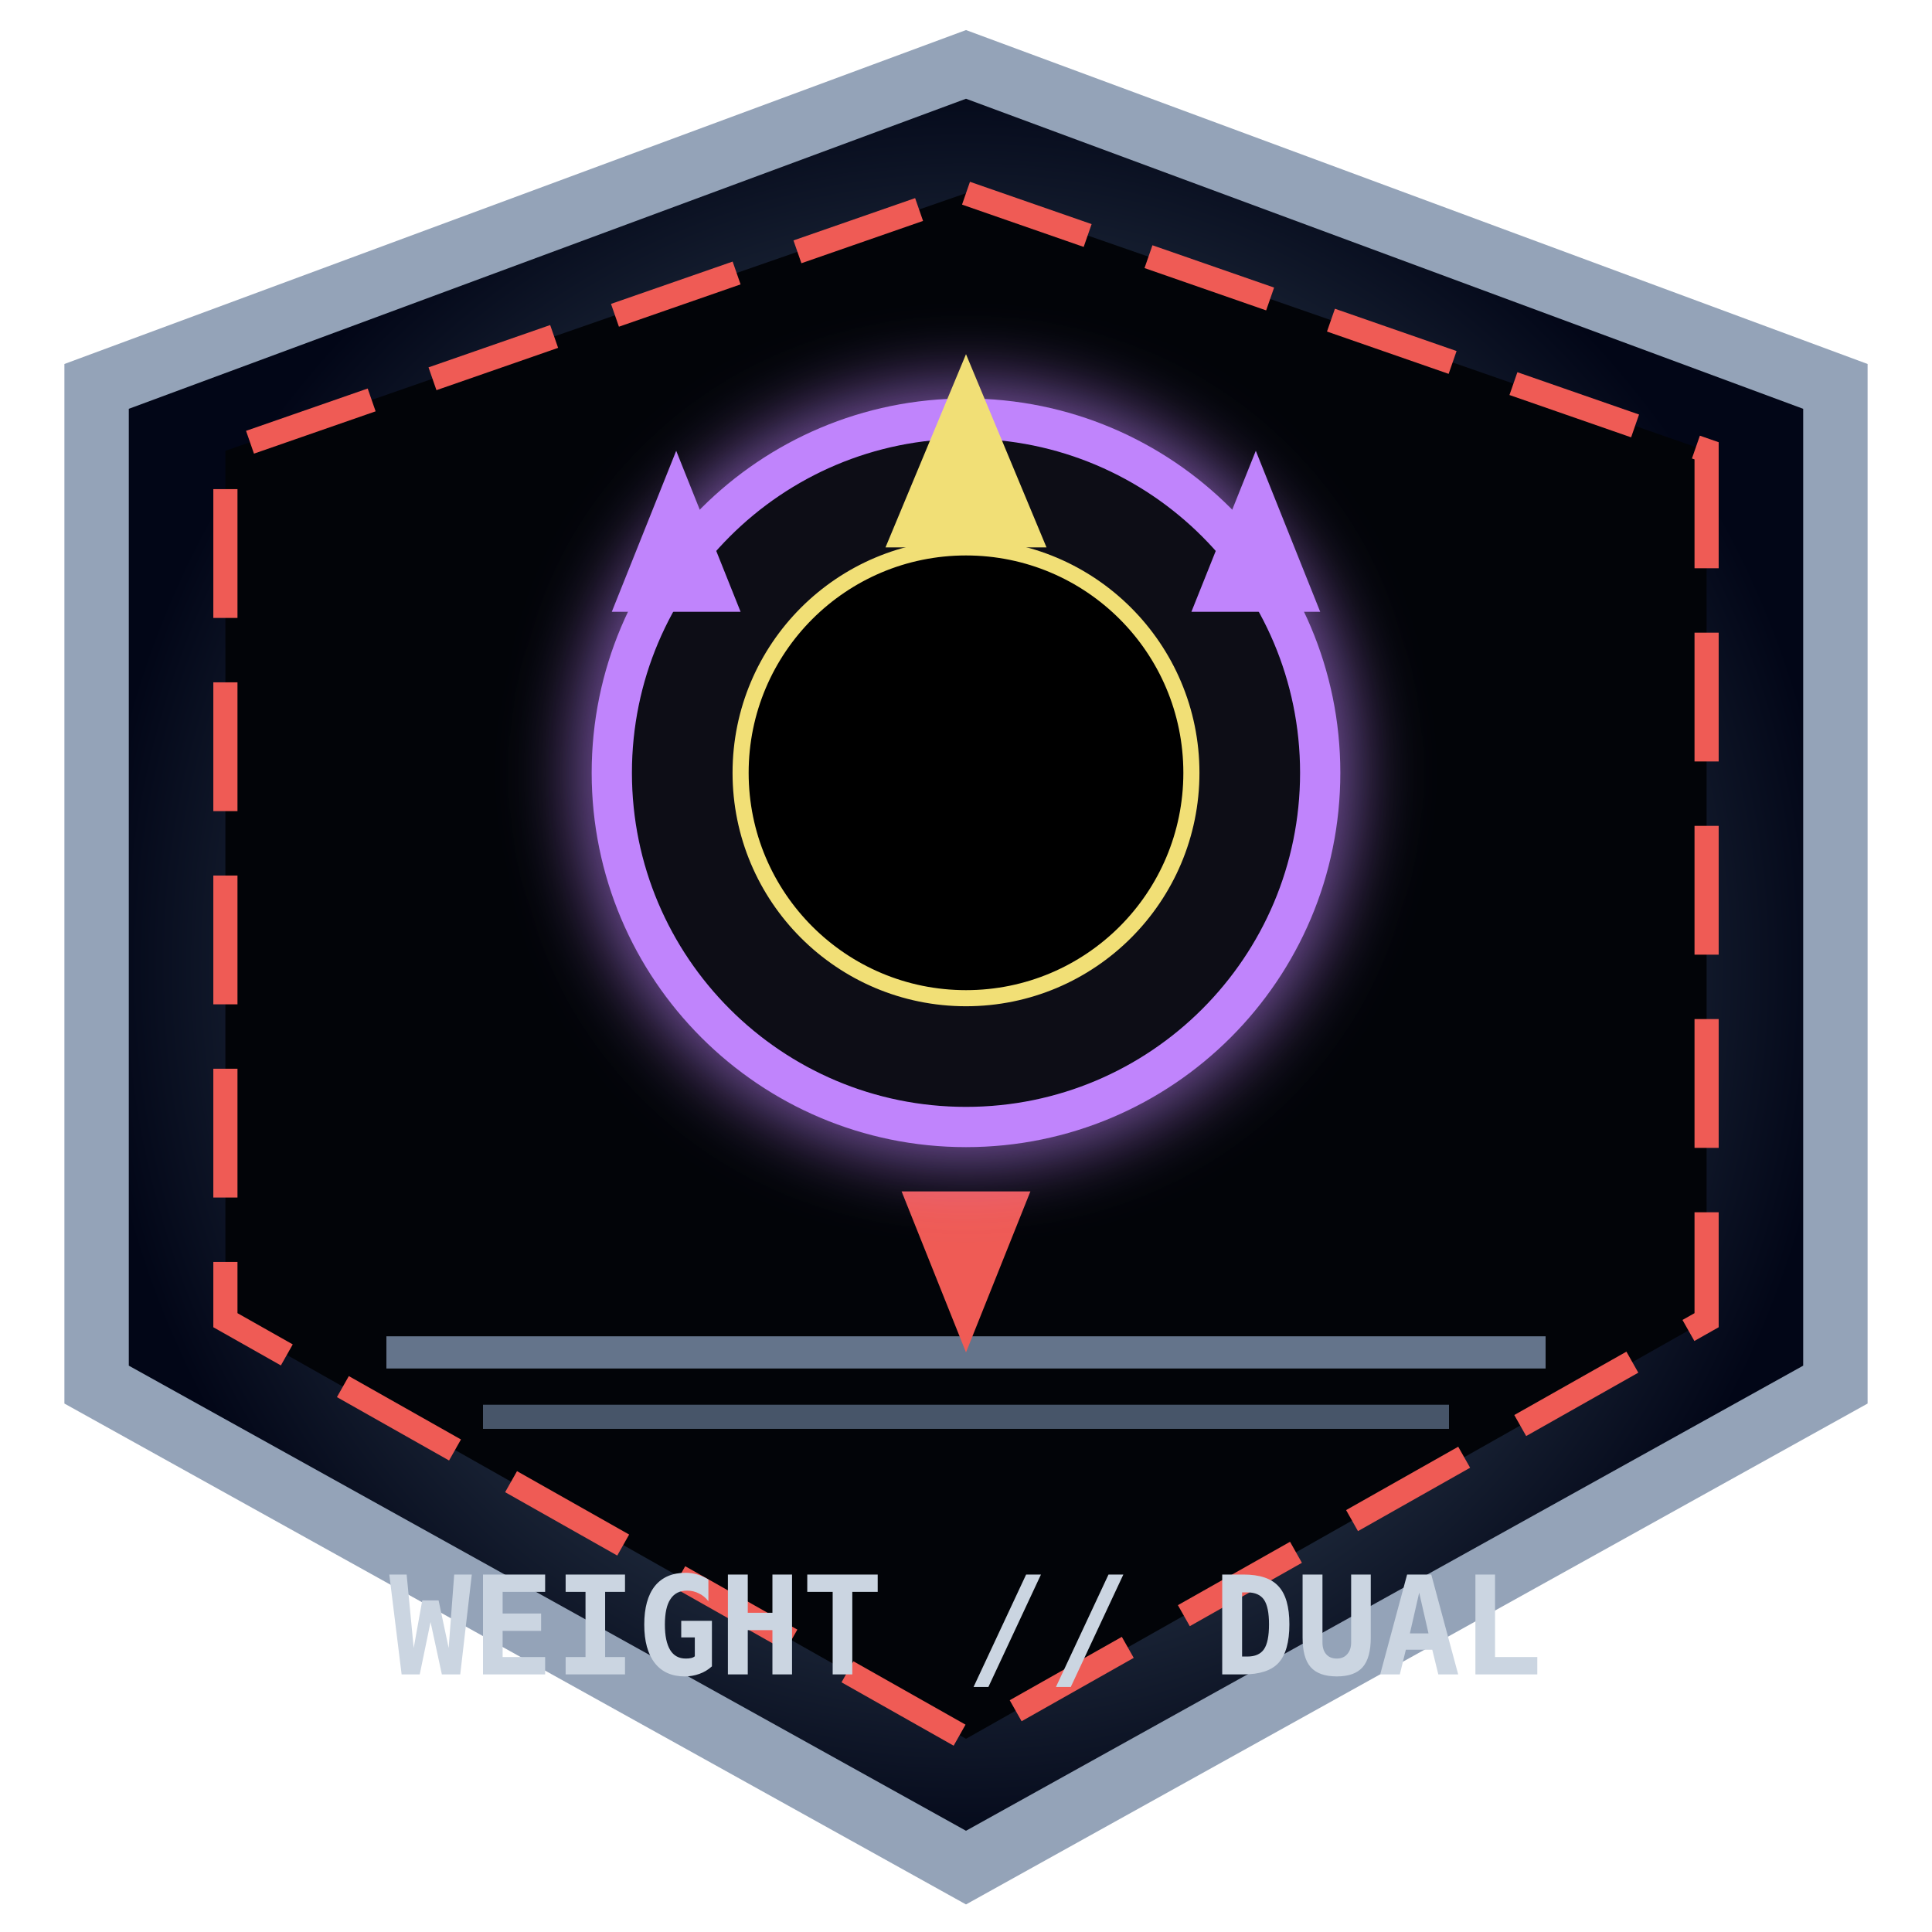
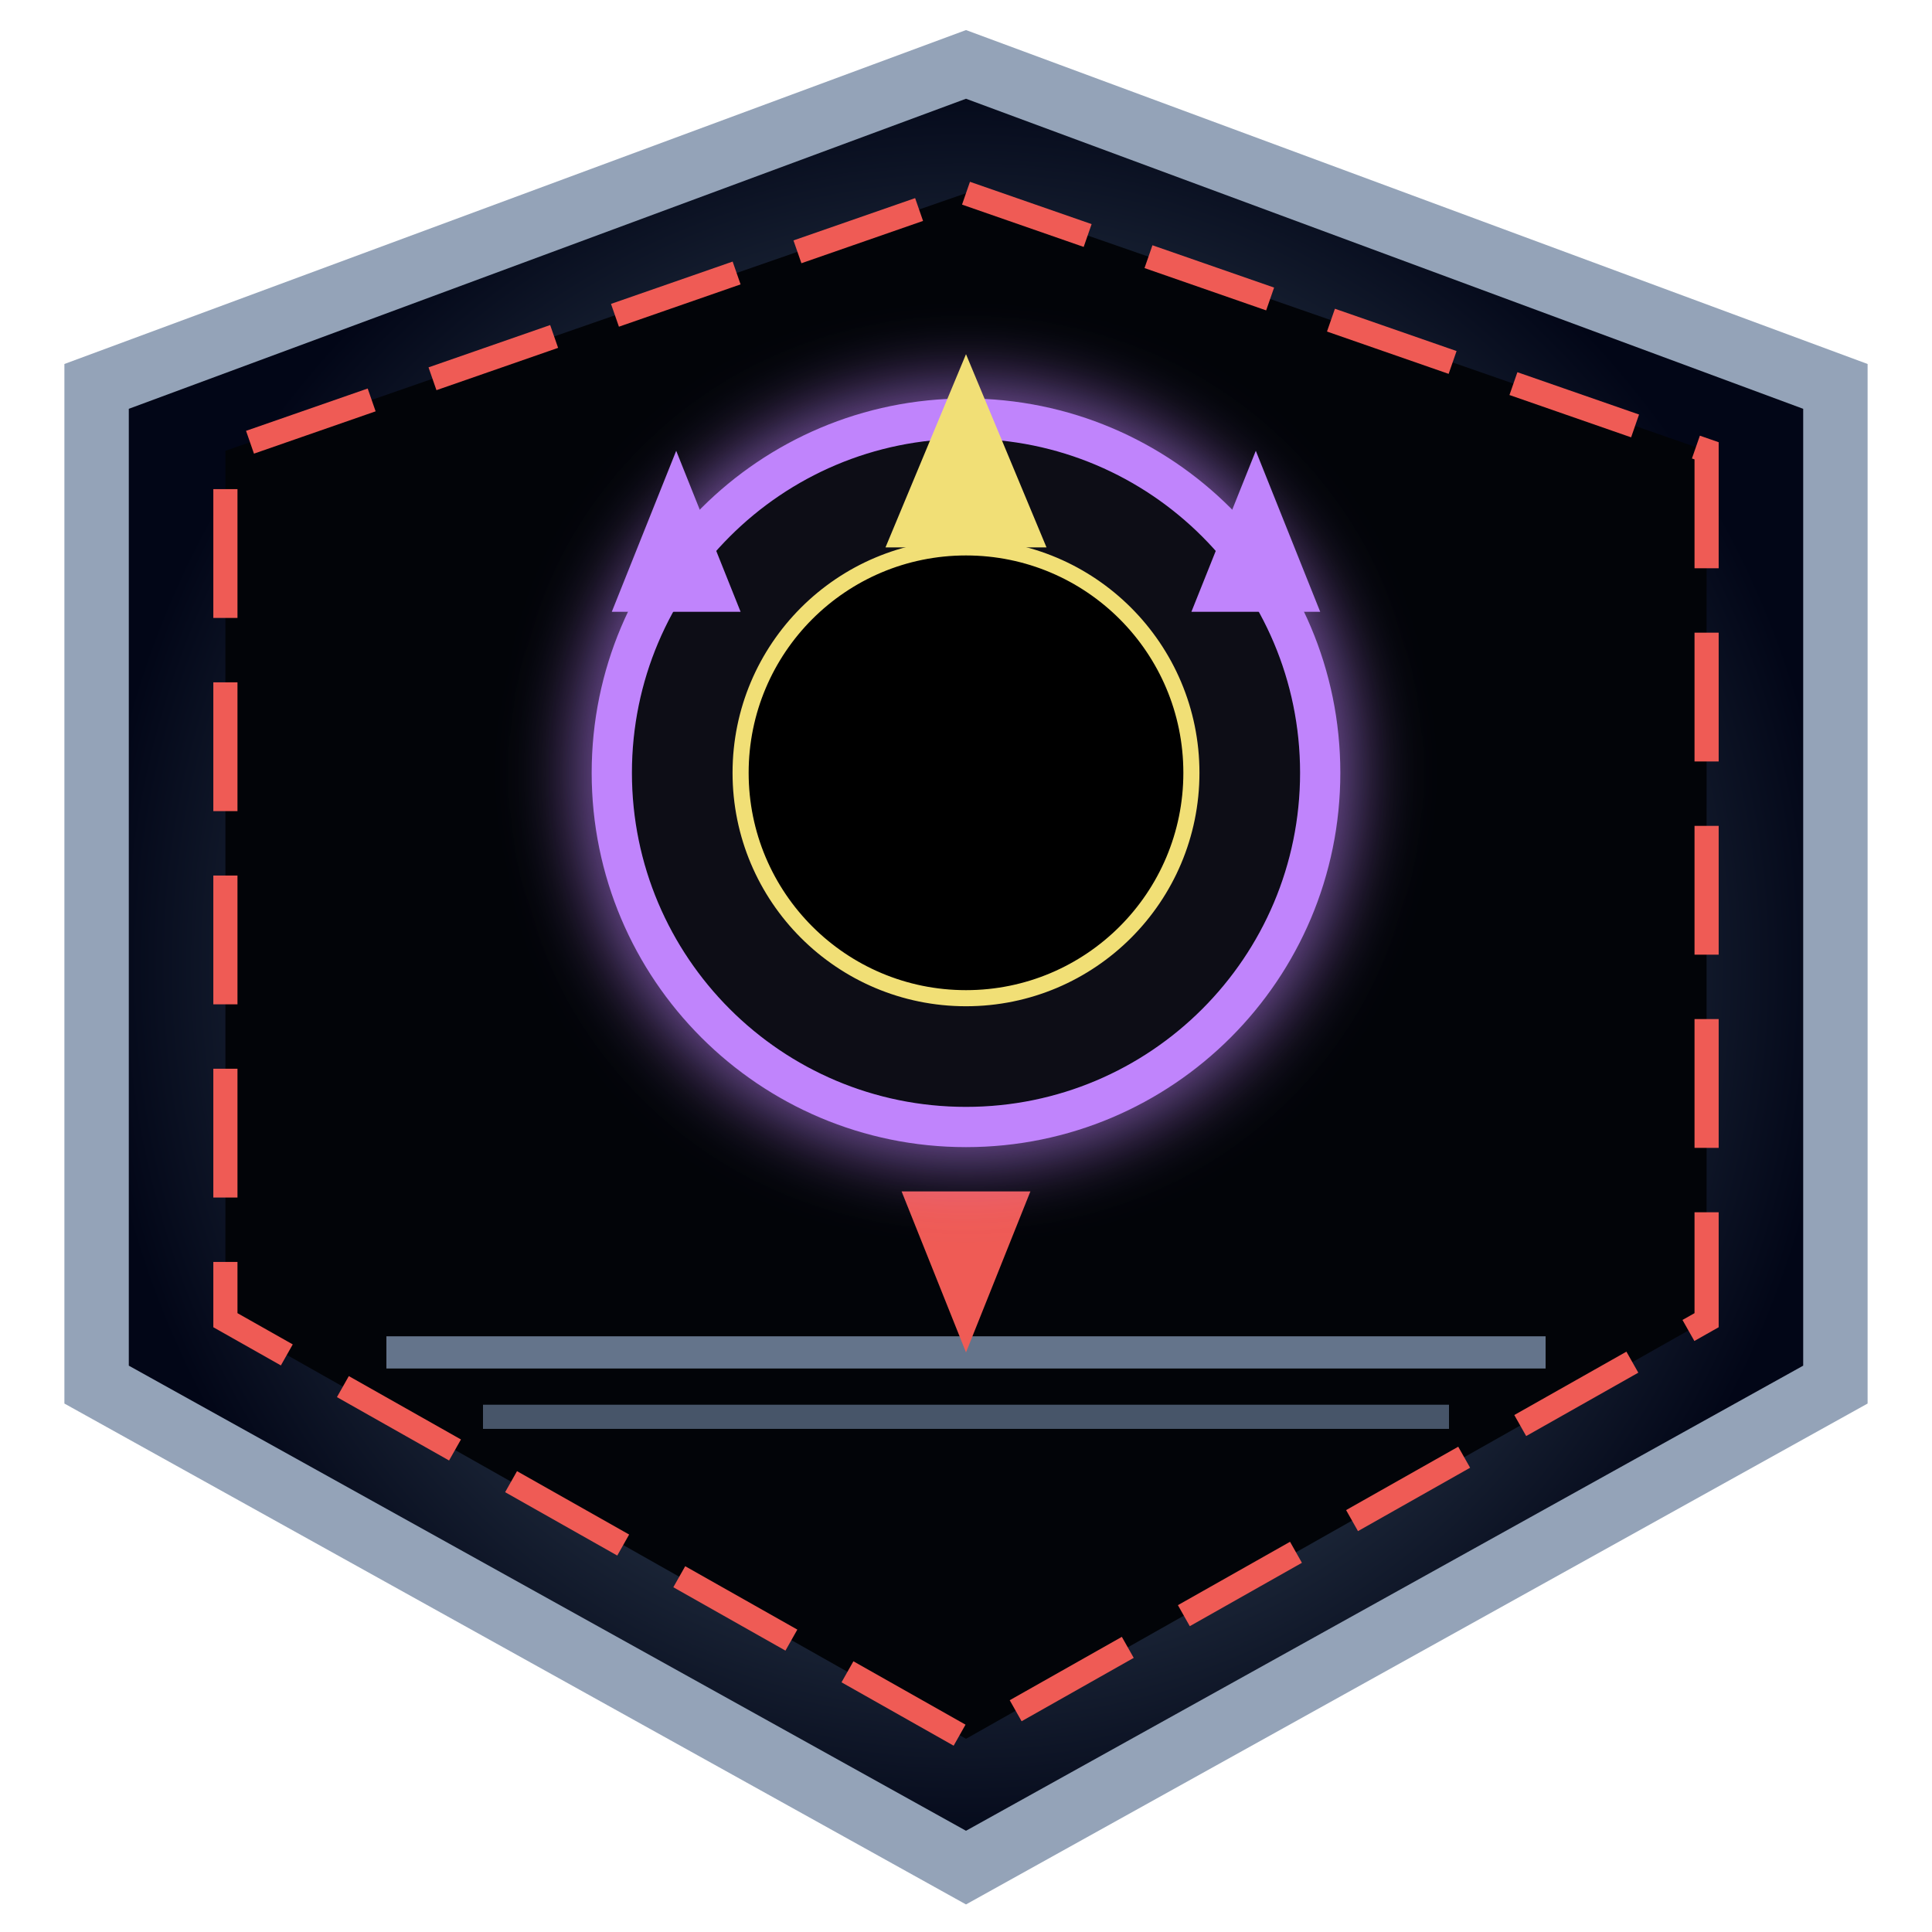
<svg xmlns="http://www.w3.org/2000/svg" viewBox="0 0 120 120" width="100%" height="100%">
  <defs>
    <radialGradient id="gradWeight" cx="50%" cy="50%" r="50%">
      <stop offset="0%" stop-color="#475569" />
      <stop offset="70%" stop-color="#1e293b" />
      <stop offset="100%" stop-color="#020617" />
    </radialGradient>
    <filter id="glowPurple" x="-20%" y="-20%" width="140%" height="140%">
      <feGaussianBlur stdDeviation="2.5" result="blur" />
      <feComposite in="SourceGraphic" in2="blur" operator="over" />
    </filter>
  </defs>
  <polygon points="60,4 114,24 114,86 60,116 6,86 6,24" fill="url(#gradWeight)" stroke="#94a3b8" stroke-width="4" />
  <polygon points="60,12 106,28 106,82 60,108 14,82 14,28" fill="#020408" stroke="#ef5b55" stroke-width="1.5" stroke-dasharray="8 4" />
  <line x1="24" y1="84" x2="96" y2="84" stroke="#64748b" stroke-width="2" />
  <line x1="30" y1="88" x2="90" y2="88" stroke="#475569" stroke-width="1.5" />
  <polygon points="60,84 64,74 56,74" fill="#ef5b55" />
  <circle cx="60" cy="48" r="22" fill="#090d16" stroke="#c084fc" stroke-width="2.5" filter="url(#glowPurple)" />
  <circle cx="60" cy="48" r="14" fill="#000000" stroke="#f1df76" stroke-width="1" />
  <polygon points="42,28 46,38 38,38" fill="#c084fc" />
  <polygon points="60,22 65,34 55,34" fill="#f1df76" />
  <polygon points="78,28 82,38 74,38" fill="#c084fc" />
-   <text x="60" y="104" fill="#cbd5e1" font-family="'JetBrains Mono', monospace" font-size="8.5" font-weight="bold" text-anchor="middle">WEIGHT // DUAL</text>
</svg>
